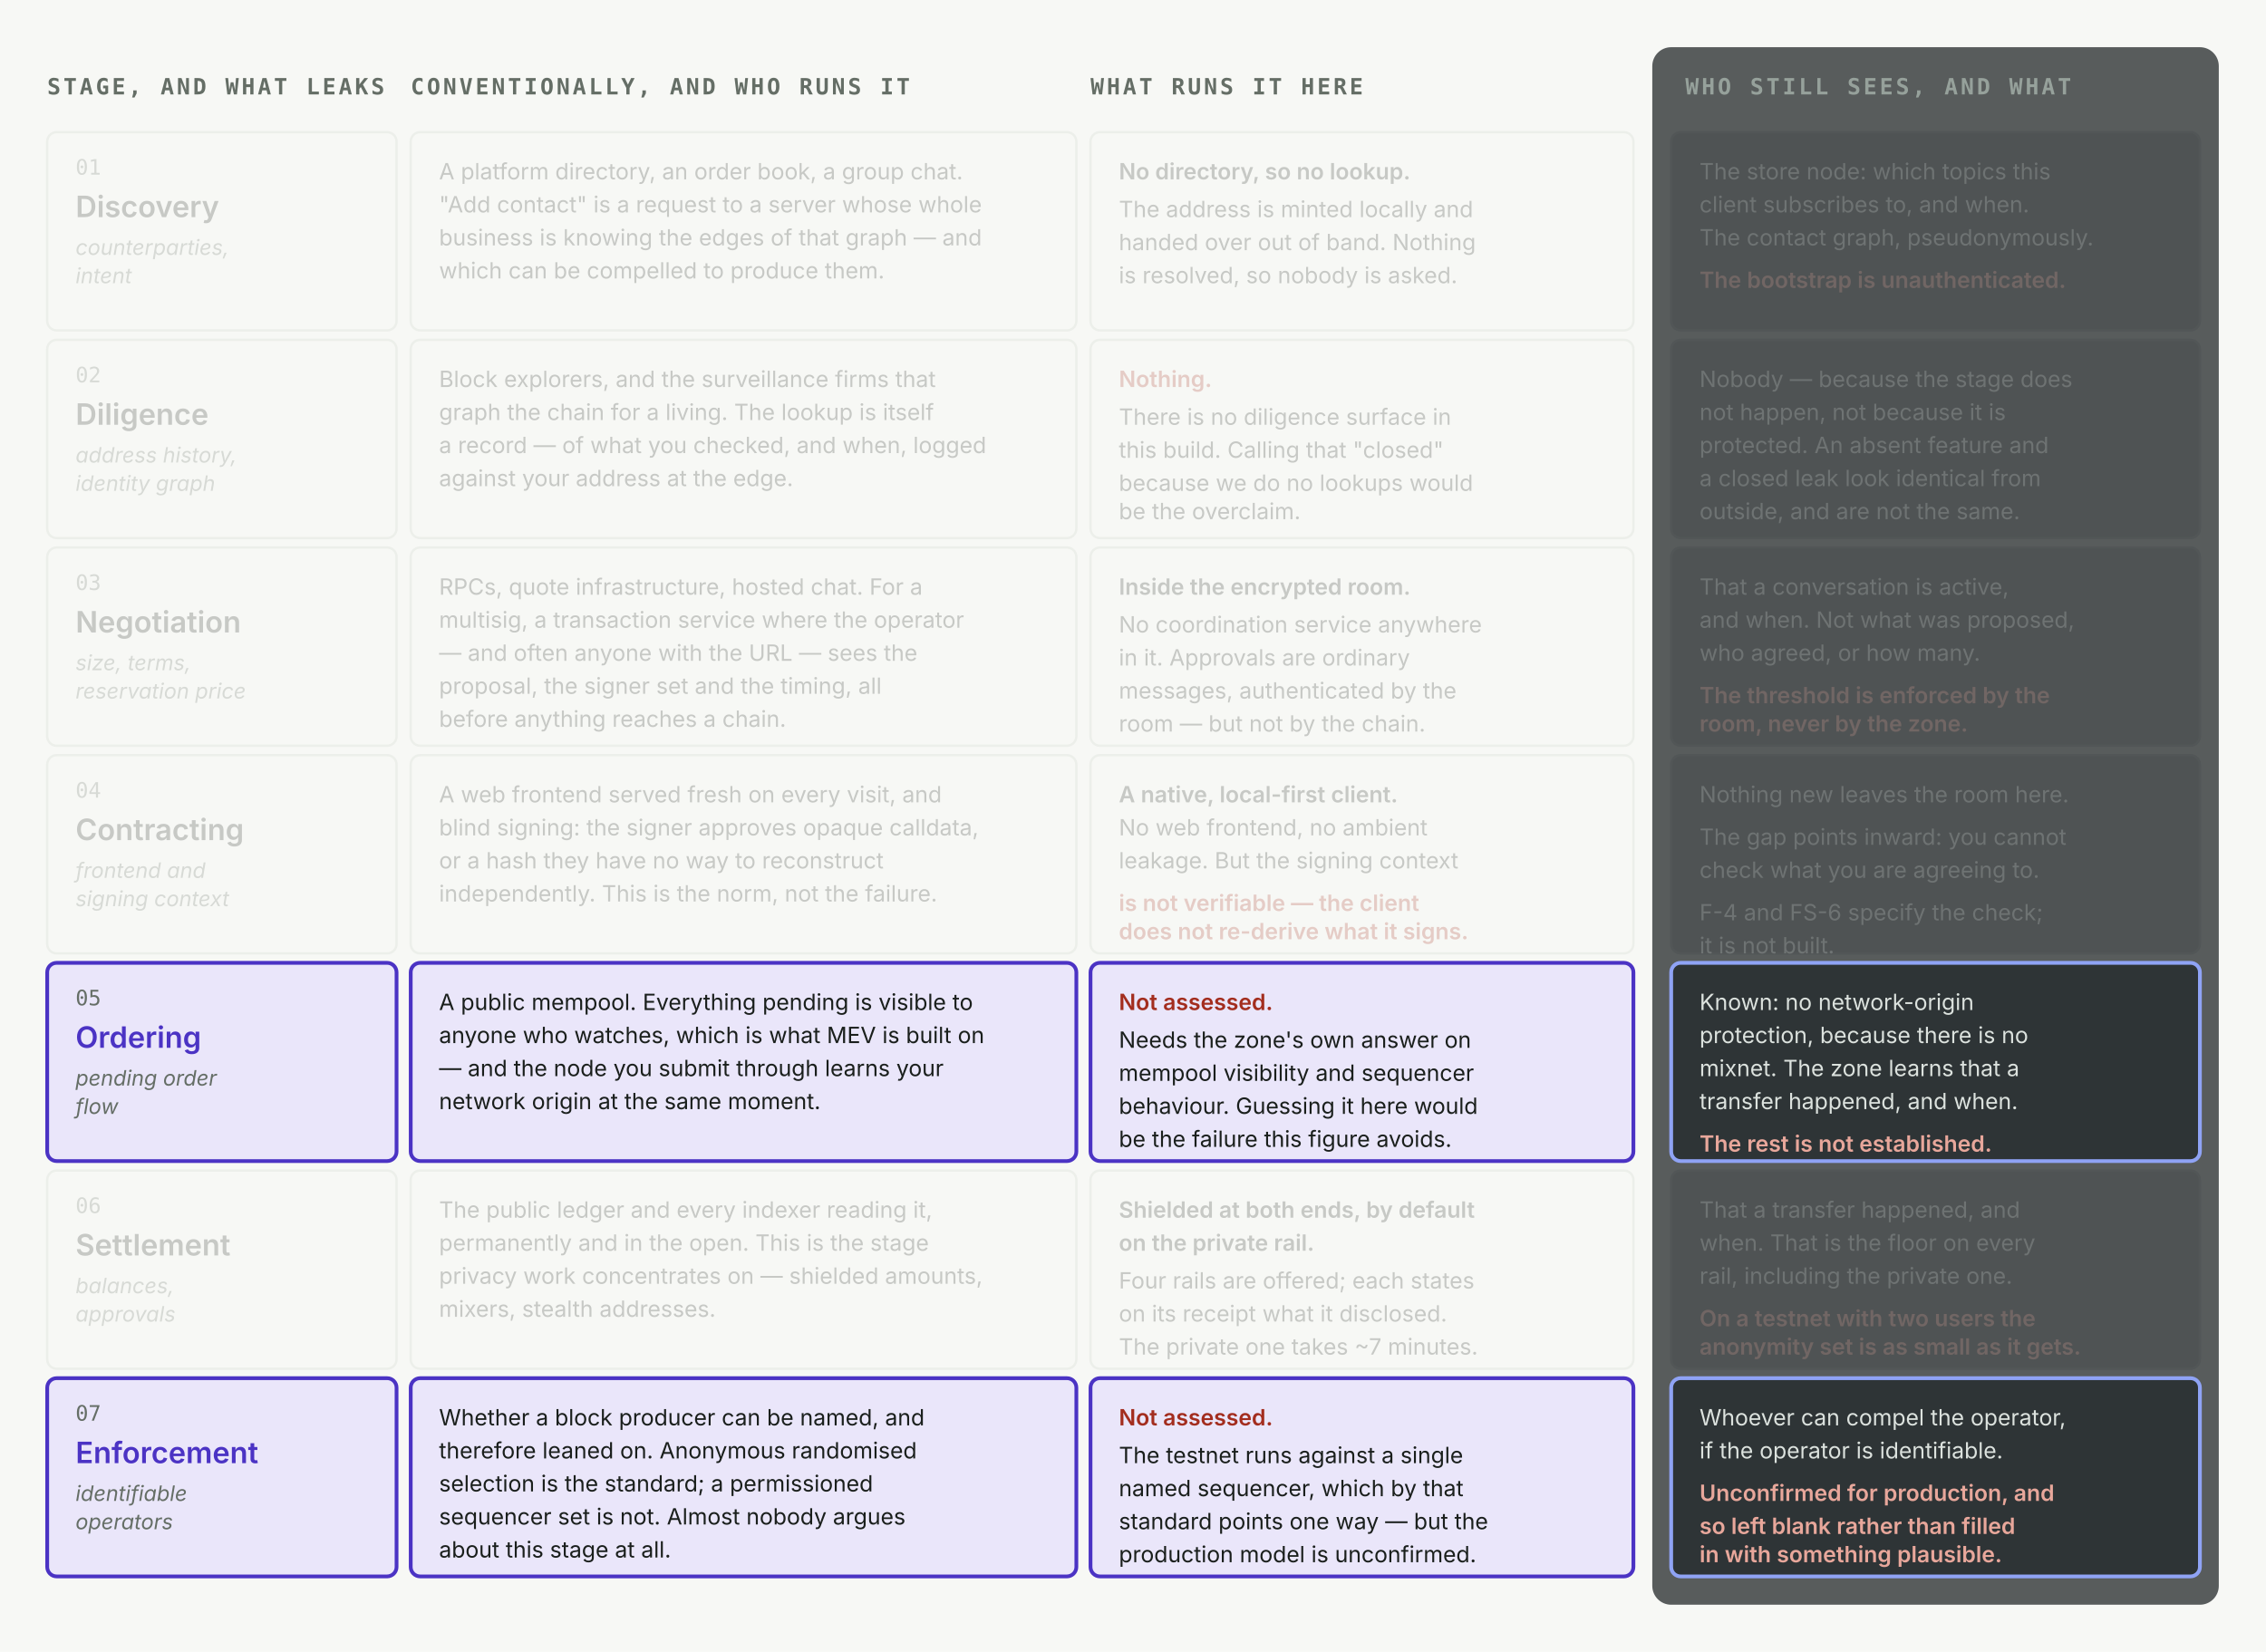
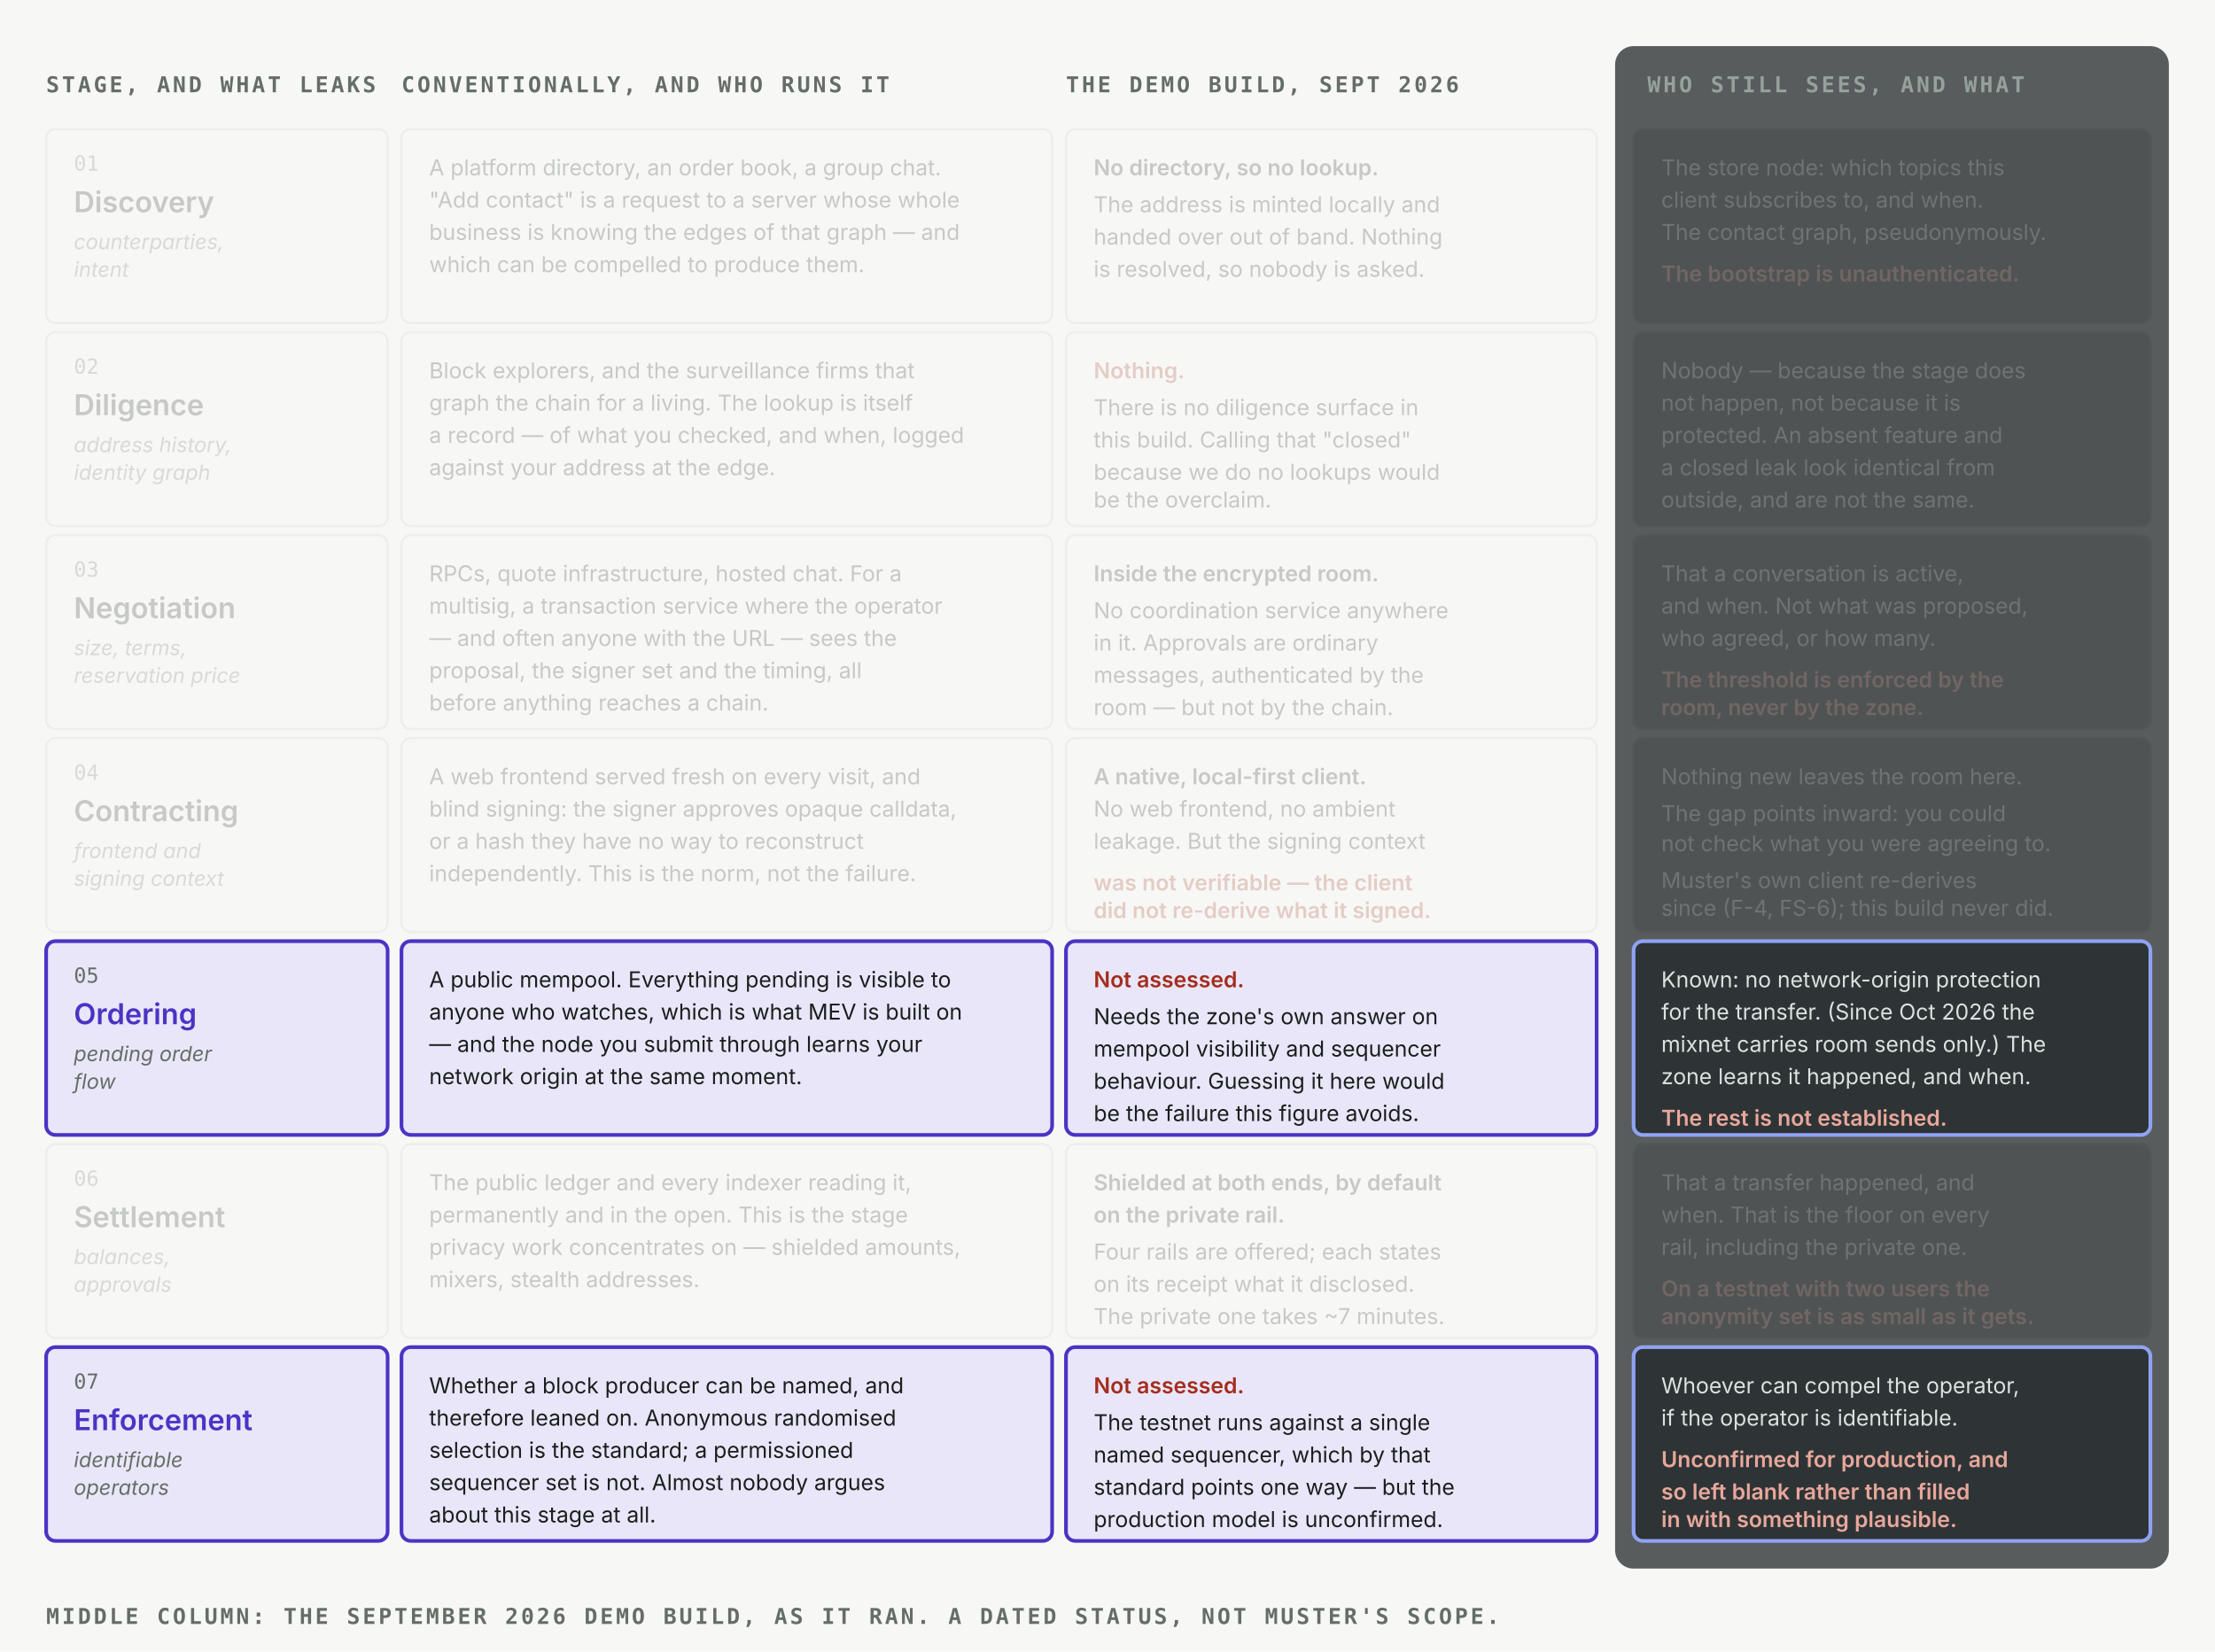
- <svg xmlns="http://www.w3.org/2000/svg" class="bc-svg" width="960" height="700" viewBox="0 0 960 700" data-view="unassessed" role="img" aria-labelledby="bc-svg-title bc-svg-desc">
+ <svg xmlns="http://www.w3.org/2000/svg" class="bc-svg" width="960" height="716" viewBox="0 0 960 716" data-view="unassessed" role="img" aria-labelledby="bc-svg-title bc-svg-desc">
  <style>
  /* Tokens are declared on .bc-svg as well as .bc so that an &lt;svg&gt; lifted out of
     this page for static export carries them without any CSS rewriting. */
  .bc, .bc-svg {
    --bc-paper:   #E4E6E0;
    --bc-surface: #F7F8F5;
    --bc-ink:     #1A1F1C;
    --bc-muted:   #656E66;
    --bc-rule:    #C6CBC3;

    --bc-signal:      #4B33C4;
    --bc-signal-soft: #EAE6FA;
    --bc-settled:      #1E6B52;
    --bc-settled-soft: #DFEDE6;
    --bc-alarm:      #A32D1E;
    --bc-alarm-soft: #F6E3DF;

    --bc-outside:        #23282A;
    --bc-outside-ink:    #DCE2DE;
    --bc-outside-rule:   #3A4144;
    --bc-outside-accent: #8FA3F5;

    --bc-mono: 'DM Mono', ui-monospace, 'SF Mono', Menlo, monospace;
    --bc-sans: 'Instrument Sans', -apple-system, BlinkMacSystemFont, 'Segoe UI', sans-serif;
    --bc-dim: 0.22;
  }
  .bc { margin: 2em 0; color: #1A1F1C; }

  .bc-panel {
    background: #F7F8F5;
    border: 1px solid #C6CBC3;
    border-radius: 10px;
    overflow: hidden;
  }
  .bc-panel-header {
    padding: 0.7em 1.1em;
    background: #E4E6E0;
    border-bottom: 1px solid #C6CBC3;
    font-family: 'DM Mono', ui-monospace, 'SF Mono', Menlo, monospace;
    font-size: 0.7em;
    font-weight: 600;
    color: #656E66;
    text-transform: uppercase;
    letter-spacing: 0.08em;
    display: flex;
    align-items: center;
    gap: 0.6em;
  }
  .bc-panel-header .bc-spacer { margin-left: auto; }

  .bc-playpause {
    font-family: 'DM Mono', ui-monospace, 'SF Mono', Menlo, monospace;
    font-size: 0.95em;
    text-transform: uppercase;
    letter-spacing: 0.06em;
    padding: 0.3em 0.7em;
    border: 1px solid #C6CBC3;
    background: #F7F8F5;
    color: #656E66;
    border-radius: 999px;
    cursor: pointer;
  }
  .bc-playpause:hover { border-color: #1A1F1C; color: #1A1F1C; }
  .bc-playpause:focus-visible { outline: 2px solid #4B33C4; outline-offset: 2px; }

  /* ── Tabs ── */
  .bc-tabs {
    display: flex;
    flex-wrap: wrap;
    gap: 0.35em;
    padding: 0.85em 1em;
    background: #E4E6E0;
    border-bottom: 1px solid #C6CBC3;
  }
  .bc-tab {
    font-family: 'Instrument Sans', -apple-system, BlinkMacSystemFont, 'Segoe UI', sans-serif;
    font-size: 0.82em;
    font-weight: 500;
    padding: 0.42em 0.9em;
    border: 1px solid #C6CBC3;
    background: #F7F8F5;
    color: #656E66;
    border-radius: 999px;
    cursor: pointer;
    line-height: 1.25;
  }
  .bc-tab:hover { border-color: #1A1F1C; color: #1A1F1C; }
  .bc-tab:focus-visible { outline: 2px solid #4B33C4; outline-offset: 2px; }
  .bc-tab[aria-selected="true"] {
    background: #1A1F1C;
    border-color: #1A1F1C;
    color: #F7F8F5;
  }

  .bc-stage { padding: 1.3em 1em 0.9em; background: #F7F8F5; }
  .bc-svg { display: block; width: 100%; height: auto; max-width: 100%; }

  /* ── Column furniture ── */
  .bc-col-head {
    font-family: 'DM Mono', ui-monospace, 'SF Mono', Menlo, monospace;
    font-size: 9.5px;
    font-weight: 600;
    letter-spacing: 0.12em;
    fill: #656E66;
  }
  .bc-col-head-out { fill: #96A19B; }
  .bc-col-bg { fill: #23282A; stroke: none; }

  /* ── Nodes ── */
  .bc-node rect {
    fill: #F7F8F5;
    stroke: #C6CBC3;
    stroke-width: 1;
    transition: fill 0.3s ease, stroke 0.3s ease, opacity 0.3s ease;
  }
  .bc-node text {
    font-family: 'Instrument Sans', -apple-system, BlinkMacSystemFont, 'Segoe UI', sans-serif;
    fill: #1A1F1C;
    font-size: 9.5px;
    transition: fill 0.3s ease, opacity 0.3s ease;
  }
  /* These are written `.bc-node text.x`, not `.x`. A bare single-class selector
     is specificity 0-1-0 and loses to `.bc-node text` at 0-1-1, so the modifier's
     font-weight would apply while its FILL silently did not — a gap flag would
     come out bold and black instead of bold and red, which is the one colour in
     this figure that carries meaning on its own. */
  .bc-node text.bc-stage-num  { font-family: 'DM Mono', ui-monospace, 'SF Mono', Menlo, monospace; font-size: 9px; fill: #656E66; }
  .bc-node text.bc-stage-name { font-size: 12.5px; font-weight: 600; }
  .bc-node text.bc-stage-leak { font-size: 9px; fill: #656E66; font-style: italic; }
  .bc-node text.bc-lead { font-weight: 600; }
  .bc-node text.bc-flag { fill: #A32D1E; font-weight: 600; }

  /* Beyond the device: dark ground, light ink. */
  .bc-node-out rect { fill: #2E3436; stroke: #3A4144; }
  .bc-node-out text { fill: #DCE2DE; }
  .bc-node-out text.bc-flag { fill: #E8A79B; }

  /* ── Dimming ── */
  .bc-svg[data-view]:not([data-view="overview"]) .bc-node:not(.bc-hl) rect,
  .bc-svg[data-view]:not([data-view="overview"]) .bc-node:not(.bc-hl) text {
    opacity: 0.22;
  }
  .bc-svg[data-view]:not([data-view="overview"]) .bc-col-bg { opacity: 0.75; }

  /* ── Highlight ── */
  .bc-svg .bc-hl.bc-node rect { fill: #EAE6FA; stroke: #4B33C4; stroke-width: 1.6; }
  .bc-svg .bc-hl.bc-node .bc-stage-name { fill: #4B33C4; }

  /* A lit observer cell keeps its dark ground. Crossing out of the room is the
     one thing a highlight must never make look safe. */
  .bc-svg .bc-hl.bc-node-out rect { fill: #2E3436; stroke: #8FA3F5; stroke-width: 1.6; }
  .bc-svg .bc-hl.bc-node-out text { fill: #DCE2DE; }
  /* Out-specificities again: a lit observer cell must not wash its gap flags
     back to plain ink. */
  .bc-svg .bc-hl.bc-node-out text.bc-flag { fill: #E8A79B; }

  /* ── Caption ── */
  .bc-caption { padding: 1em 1.3em 1.15em; border-top: 1px solid #C6CBC3; background: #E4E6E0; }
  .bc-caption h3 { font-family: 'Instrument Sans', -apple-system, BlinkMacSystemFont, 'Segoe UI', sans-serif; font-size: 0.98em; font-weight: 600; margin: 0 0 0.3em; }
  .bc-caption p { margin: 0; font-size: 0.92em; color: #3F4742; line-height: 1.6; }
  .bc-caption .bc-tag {
    display: inline-block; font-family: 'DM Mono', ui-monospace, 'SF Mono', Menlo, monospace; font-size: 0.72em;
    padding: 0.12em 0.5em; border-radius: 3px; background: #F7F8F5;
    border: 1px solid #C6CBC3; color: #656E66;
    text-transform: uppercase; letter-spacing: 0.05em; margin-right: 0.5em; vertical-align: 2px;
  }

  .bc-legend {
    display: flex; flex-wrap: wrap; gap: 1.4em;
    padding: 0.8em 1.3em; border-top: 1px solid #C6CBC3;
    background: #F7F8F5; font-size: 0.8em; color: #656E66;
  }
  .bc-legend span { display: inline-flex; align-items: center; gap: 0.5em; }
  .bc-legend i { width: 20px; height: 12px; border-radius: 2px; display: inline-block; }
  .bc-key-here { background: #F7F8F5; border: 1px solid #C6CBC3; }
  .bc-key-out  { background: #2E3436; border: 1px solid #3A4144; }
  .bc-key-flag { background: #F6E3DF; border: 1px solid #A32D1E; }

  @media (prefers-reduced-motion: reduce) {
    .bc-node rect, .bc-node text, .bc-col-bg { transition: none; }
  }

  /* ── added by export-frames.mjs ── */
  .bc-dim rect, .bc-dim text { opacity: 0.22; }
  .bc-dim .bc-entry-frame, .bc-dim .bc-entry-header { opacity: 0.38; }
  .bc-dim text.bc-entry-title { opacity: 0.6; }
  .bc-dim path { opacity: 0.18; }
  .bc-flow-arrow path { animation: none; }
</style>
-   <rect width="960" height="700" fill="#F7F8F5" />
+   <rect width="960" height="716" fill="#F7F8F5" />
  <rect class="bc-col-bg" x="700" y="20" width="240" height="660" rx="8" />
  <text class="bc-col-head" x="20" y="40">STAGE, AND WHAT LEAKS</text>
  <text class="bc-col-head" x="174" y="40">CONVENTIONALLY, AND WHO RUNS IT</text>
-   <text class="bc-col-head" x="462" y="40">WHAT RUNS IT HERE</text>
+   <text class="bc-col-head" x="462" y="40">THE DEMO BUILD, SEPT 2026</text>
  <text class="bc-col-head bc-col-head-out" x="714" y="40">WHO STILL SEES, AND WHAT</text>
  <g class="bc-node bc-dim" data-id="stage-discovery">
    <rect x="20" y="56" width="148" height="84" rx="4" />
    <rect x="174" y="56" width="282" height="84" rx="4" />
    <rect x="462" y="56" width="230" height="84" rx="4" />
    <text class="bc-stage-num" x="32" y="74">01</text>
    <text class="bc-stage-name" x="32" y="92">Discovery</text>
    <text class="bc-stage-leak" x="32" y="108">counterparties,</text>
    <text class="bc-stage-leak" x="32" y="120">intent</text>
    <text x="186" y="76">A platform directory, an order book, a group chat.</text>
    <text x="186" y="90">"Add contact" is a request to a server whose whole</text>
    <text x="186" y="104">business is knowing the edges of that graph — and</text>
    <text x="186" y="118">which can be compelled to produce them.</text>
    <text x="474" y="76" class="bc-lead">No directory, so no lookup.</text>
    <text x="474" y="92">The address is minted locally and</text>
    <text x="474" y="106">handed over out of band. Nothing</text>
    <text x="474" y="120">is resolved, so nobody is asked.</text>
  </g>
  <g class="bc-node bc-node-out bc-dim" data-id="obs-discovery">
    <rect x="708" y="56" width="224" height="84" rx="4" />
    <text x="720" y="76">The store node: which topics this</text>
    <text x="720" y="90">client subscribes to, and when.</text>
    <text x="720" y="104">The contact graph, pseudonymously.</text>
    <text x="720" y="122" class="bc-flag">The bootstrap is unauthenticated.</text>
  </g>
  <g class="bc-node bc-dim" data-id="stage-diligence">
    <rect x="20" y="144" width="148" height="84" rx="4" />
    <rect x="174" y="144" width="282" height="84" rx="4" />
    <rect x="462" y="144" width="230" height="84" rx="4" />
    <text class="bc-stage-num" x="32" y="162">02</text>
    <text class="bc-stage-name" x="32" y="180">Diligence</text>
    <text class="bc-stage-leak" x="32" y="196">address history,</text>
    <text class="bc-stage-leak" x="32" y="208">identity graph</text>
    <text x="186" y="164">Block explorers, and the surveillance firms that</text>
    <text x="186" y="178">graph the chain for a living. The lookup is itself</text>
    <text x="186" y="192">a record — of what you checked, and when, logged</text>
    <text x="186" y="206">against your address at the edge.</text>
    <text x="474" y="164" class="bc-flag">Nothing.</text>
    <text x="474" y="180">There is no diligence surface in</text>
    <text x="474" y="194">this build. Calling that "closed"</text>
    <text x="474" y="208">because we do no lookups would</text>
    <text x="474" y="220">be the overclaim.</text>
  </g>
  <g class="bc-node bc-node-out bc-dim" data-id="obs-diligence">
    <rect x="708" y="144" width="224" height="84" rx="4" />
    <text x="720" y="164">Nobody — because the stage does</text>
    <text x="720" y="178">not happen, not because it is</text>
    <text x="720" y="192">protected. An absent feature and</text>
    <text x="720" y="206">a closed leak look identical from</text>
    <text x="720" y="220">outside, and are not the same.</text>
  </g>
  <g class="bc-node bc-dim" data-id="stage-negotiation">
    <rect x="20" y="232" width="148" height="84" rx="4" />
    <rect x="174" y="232" width="282" height="84" rx="4" />
    <rect x="462" y="232" width="230" height="84" rx="4" />
    <text class="bc-stage-num" x="32" y="250">03</text>
    <text class="bc-stage-name" x="32" y="268">Negotiation</text>
    <text class="bc-stage-leak" x="32" y="284">size, terms,</text>
    <text class="bc-stage-leak" x="32" y="296">reservation price</text>
    <text x="186" y="252">RPCs, quote infrastructure, hosted chat. For a</text>
    <text x="186" y="266">multisig, a transaction service where the operator</text>
    <text x="186" y="280">— and often anyone with the URL — sees the</text>
    <text x="186" y="294">proposal, the signer set and the timing, all</text>
    <text x="186" y="308">before anything reaches a chain.</text>
    <text x="474" y="252" class="bc-lead">Inside the encrypted room.</text>
    <text x="474" y="268">No coordination service anywhere</text>
    <text x="474" y="282">in it. Approvals are ordinary</text>
    <text x="474" y="296">messages, authenticated by the</text>
    <text x="474" y="310">room — but not by the chain.</text>
  </g>
  <g class="bc-node bc-node-out bc-dim" data-id="obs-negotiation">
    <rect x="708" y="232" width="224" height="84" rx="4" />
    <text x="720" y="252">That a conversation is active,</text>
    <text x="720" y="266">and when. Not what was proposed,</text>
    <text x="720" y="280">who agreed, or how many.</text>
    <text x="720" y="298" class="bc-flag">The threshold is enforced by the</text>
    <text x="720" y="310" class="bc-flag">room, never by the zone.</text>
  </g>
  <g class="bc-node bc-dim" data-id="stage-contracting">
    <rect x="20" y="320" width="148" height="84" rx="4" />
    <rect x="174" y="320" width="282" height="84" rx="4" />
    <rect x="462" y="320" width="230" height="84" rx="4" />
    <text class="bc-stage-num" x="32" y="338">04</text>
    <text class="bc-stage-name" x="32" y="356">Contracting</text>
    <text class="bc-stage-leak" x="32" y="372">frontend and</text>
    <text class="bc-stage-leak" x="32" y="384">signing context</text>
    <text x="186" y="340">A web frontend served fresh on every visit, and</text>
    <text x="186" y="354">blind signing: the signer approves opaque calldata,</text>
    <text x="186" y="368">or a hash they have no way to reconstruct</text>
    <text x="186" y="382">independently. This is the norm, not the failure.</text>
    <text x="474" y="340" class="bc-lead">A native, local-first client.</text>
    <text x="474" y="354">No web frontend, no ambient</text>
    <text x="474" y="368">leakage. But the signing context</text>
-     <text x="474" y="386" class="bc-flag">is not verifiable — the client</text>
-     <text x="474" y="398" class="bc-flag">does not re-derive what it signs.</text>
+     <text x="474" y="386" class="bc-flag">was not verifiable — the client</text>
+     <text x="474" y="398" class="bc-flag">did not re-derive what it signed.</text>
  </g>
  <g class="bc-node bc-node-out bc-dim" data-id="obs-contracting">
    <rect x="708" y="320" width="224" height="84" rx="4" />
    <text x="720" y="340">Nothing new leaves the room here.</text>
-     <text x="720" y="358">The gap points inward: you cannot</text>
-     <text x="720" y="372">check what you are agreeing to.</text>
-     <text x="720" y="390">F-4 and FS-6 specify the check;</text>
-     <text x="720" y="404">it is not built.</text>
+     <text x="720" y="356">The gap points inward: you could</text>
+     <text x="720" y="369">not check what you were agreeing to.</text>
+     <text x="720" y="385">Muster's own client re-derives</text>
+     <text x="720" y="397">since (F-4, FS-6); this build never did.</text>
  </g>
  <g class="bc-node bc-hl" data-id="stage-ordering">
    <rect x="20" y="408" width="148" height="84" rx="4" />
    <rect x="174" y="408" width="282" height="84" rx="4" />
    <rect x="462" y="408" width="230" height="84" rx="4" />
    <text class="bc-stage-num" x="32" y="426">05</text>
    <text class="bc-stage-name" x="32" y="444">Ordering</text>
    <text class="bc-stage-leak" x="32" y="460">pending order</text>
    <text class="bc-stage-leak" x="32" y="472">flow</text>
    <text x="186" y="428">A public mempool. Everything pending is visible to</text>
    <text x="186" y="442">anyone who watches, which is what MEV is built on</text>
    <text x="186" y="456">— and the node you submit through learns your</text>
    <text x="186" y="470">network origin at the same moment.</text>
    <text x="474" y="428" class="bc-flag">Not assessed.</text>
    <text x="474" y="444">Needs the zone's own answer on</text>
    <text x="474" y="458">mempool visibility and sequencer</text>
    <text x="474" y="472">behaviour. Guessing it here would</text>
    <text x="474" y="486">be the failure this figure avoids.</text>
  </g>
  <g class="bc-node bc-node-out bc-hl" data-id="obs-ordering">
    <rect x="708" y="408" width="224" height="84" rx="4" />
-     <text x="720" y="428">Known: no network-origin</text>
-     <text x="720" y="442">protection, because there is no</text>
-     <text x="720" y="456">mixnet. The zone learns that a</text>
-     <text x="720" y="470">transfer happened, and when.</text>
+     <text x="720" y="428">Known: no network-origin protection</text>
+     <text x="720" y="442">for the transfer. (Since Oct 2026 the</text>
+     <text x="720" y="456">mixnet carries room sends only.) The</text>
+     <text x="720" y="470">zone learns it happened, and when.</text>
    <text x="720" y="488" class="bc-flag">The rest is not established.</text>
  </g>
  <g class="bc-node bc-dim" data-id="stage-settlement">
    <rect x="20" y="496" width="148" height="84" rx="4" />
    <rect x="174" y="496" width="282" height="84" rx="4" />
    <rect x="462" y="496" width="230" height="84" rx="4" />
    <text class="bc-stage-num" x="32" y="514">06</text>
    <text class="bc-stage-name" x="32" y="532">Settlement</text>
    <text class="bc-stage-leak" x="32" y="548">balances,</text>
    <text class="bc-stage-leak" x="32" y="560">approvals</text>
    <text x="186" y="516">The public ledger and every indexer reading it,</text>
    <text x="186" y="530">permanently and in the open. This is the stage</text>
    <text x="186" y="544">privacy work concentrates on — shielded amounts,</text>
    <text x="186" y="558">mixers, stealth addresses.</text>
    <text x="474" y="516" class="bc-lead">Shielded at both ends, by default</text>
    <text x="474" y="530" class="bc-lead">on the private rail.</text>
    <text x="474" y="546">Four rails are offered; each states</text>
    <text x="474" y="560">on its receipt what it disclosed.</text>
    <text x="474" y="574">The private one takes ~7 minutes.</text>
  </g>
  <g class="bc-node bc-node-out bc-dim" data-id="obs-settlement">
    <rect x="708" y="496" width="224" height="84" rx="4" />
    <text x="720" y="516">That a transfer happened, and</text>
    <text x="720" y="530">when. That is the floor on every</text>
    <text x="720" y="544">rail, including the private one.</text>
    <text x="720" y="562" class="bc-flag">On a testnet with two users the</text>
    <text x="720" y="574" class="bc-flag">anonymity set is as small as it gets.</text>
  </g>
  <g class="bc-node bc-hl" data-id="stage-enforcement">
    <rect x="20" y="584" width="148" height="84" rx="4" />
    <rect x="174" y="584" width="282" height="84" rx="4" />
    <rect x="462" y="584" width="230" height="84" rx="4" />
    <text class="bc-stage-num" x="32" y="602">07</text>
    <text class="bc-stage-name" x="32" y="620">Enforcement</text>
    <text class="bc-stage-leak" x="32" y="636">identifiable</text>
    <text class="bc-stage-leak" x="32" y="648">operators</text>
    <text x="186" y="604">Whether a block producer can be named, and</text>
    <text x="186" y="618">therefore leaned on. Anonymous randomised</text>
    <text x="186" y="632">selection is the standard; a permissioned</text>
    <text x="186" y="646">sequencer set is not. Almost nobody argues</text>
    <text x="186" y="660">about this stage at all.</text>
    <text x="474" y="604" class="bc-flag">Not assessed.</text>
    <text x="474" y="620">The testnet runs against a single</text>
    <text x="474" y="634">named sequencer, which by that</text>
    <text x="474" y="648">standard points one way — but the</text>
    <text x="474" y="662">production model is unconfirmed.</text>
  </g>
  <g class="bc-node bc-node-out bc-hl" data-id="obs-enforcement">
    <rect x="708" y="584" width="224" height="84" rx="4" />
    <text x="720" y="604">Whoever can compel the operator,</text>
    <text x="720" y="618">if the operator is identifiable.</text>
    <text x="720" y="636" class="bc-flag">Unconfirmed for production, and</text>
    <text x="720" y="650" class="bc-flag">so left blank rather than filled</text>
    <text x="720" y="662" class="bc-flag">in with something plausible.</text>
  </g>
+   <text class="bc-col-head" x="20" y="704">MIDDLE COLUMN: THE SEPTEMBER 2026 DEMO BUILD, AS IT RAN. A DATED STATUS, NOT MUSTER'S SCOPE.</text>
  <g class="bc-flow-arrows" />
</svg>
